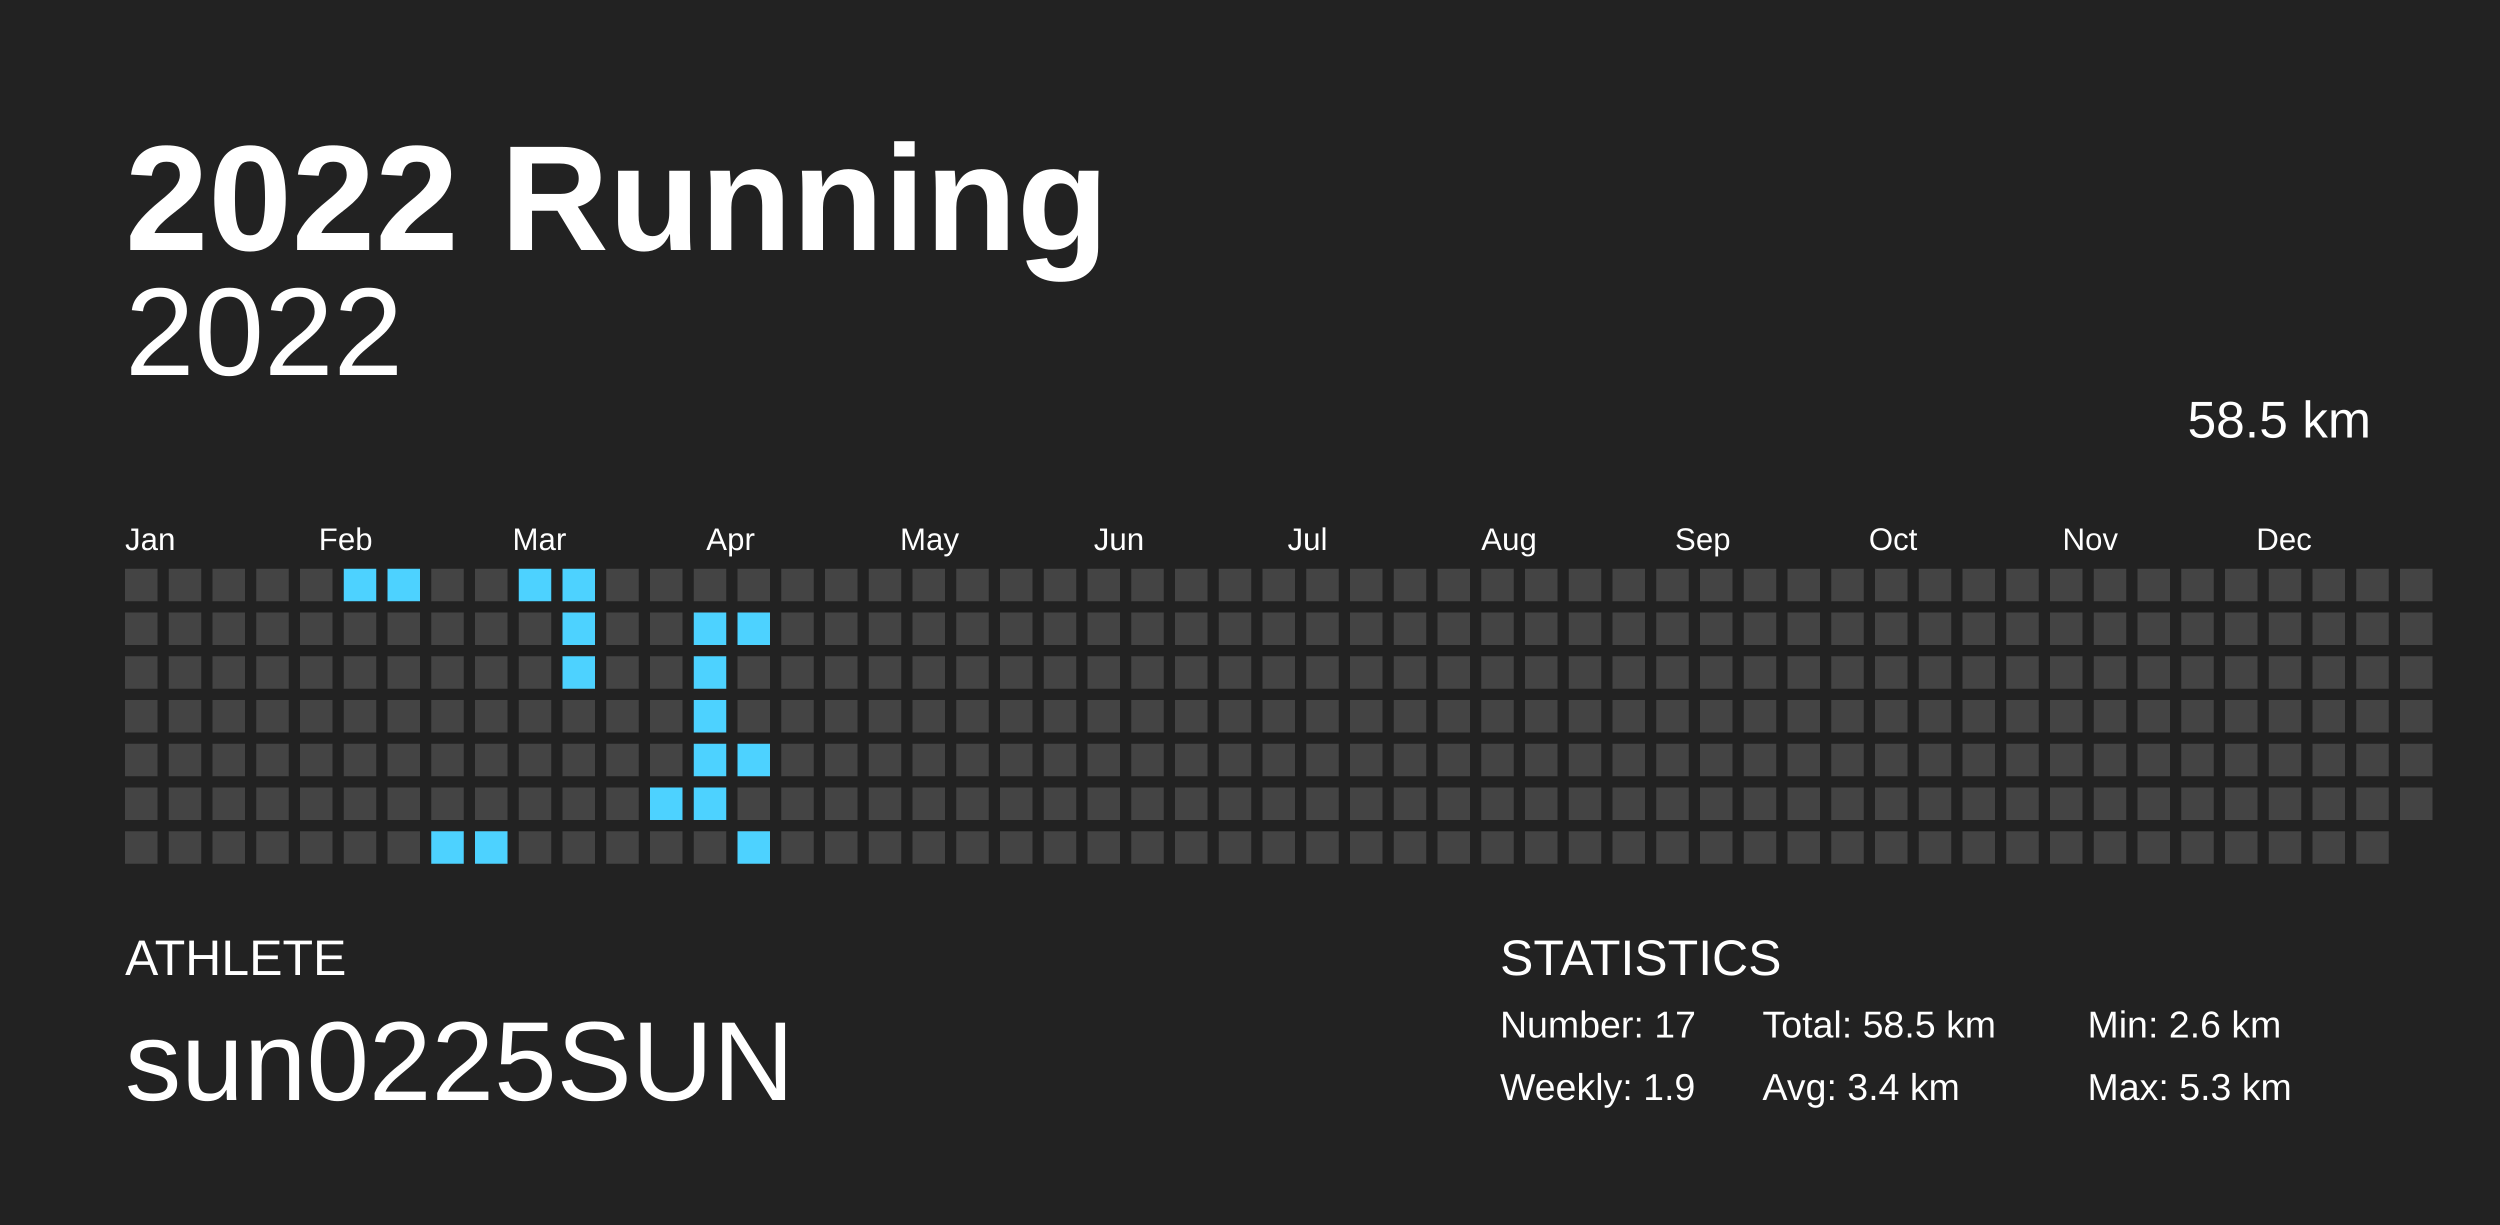
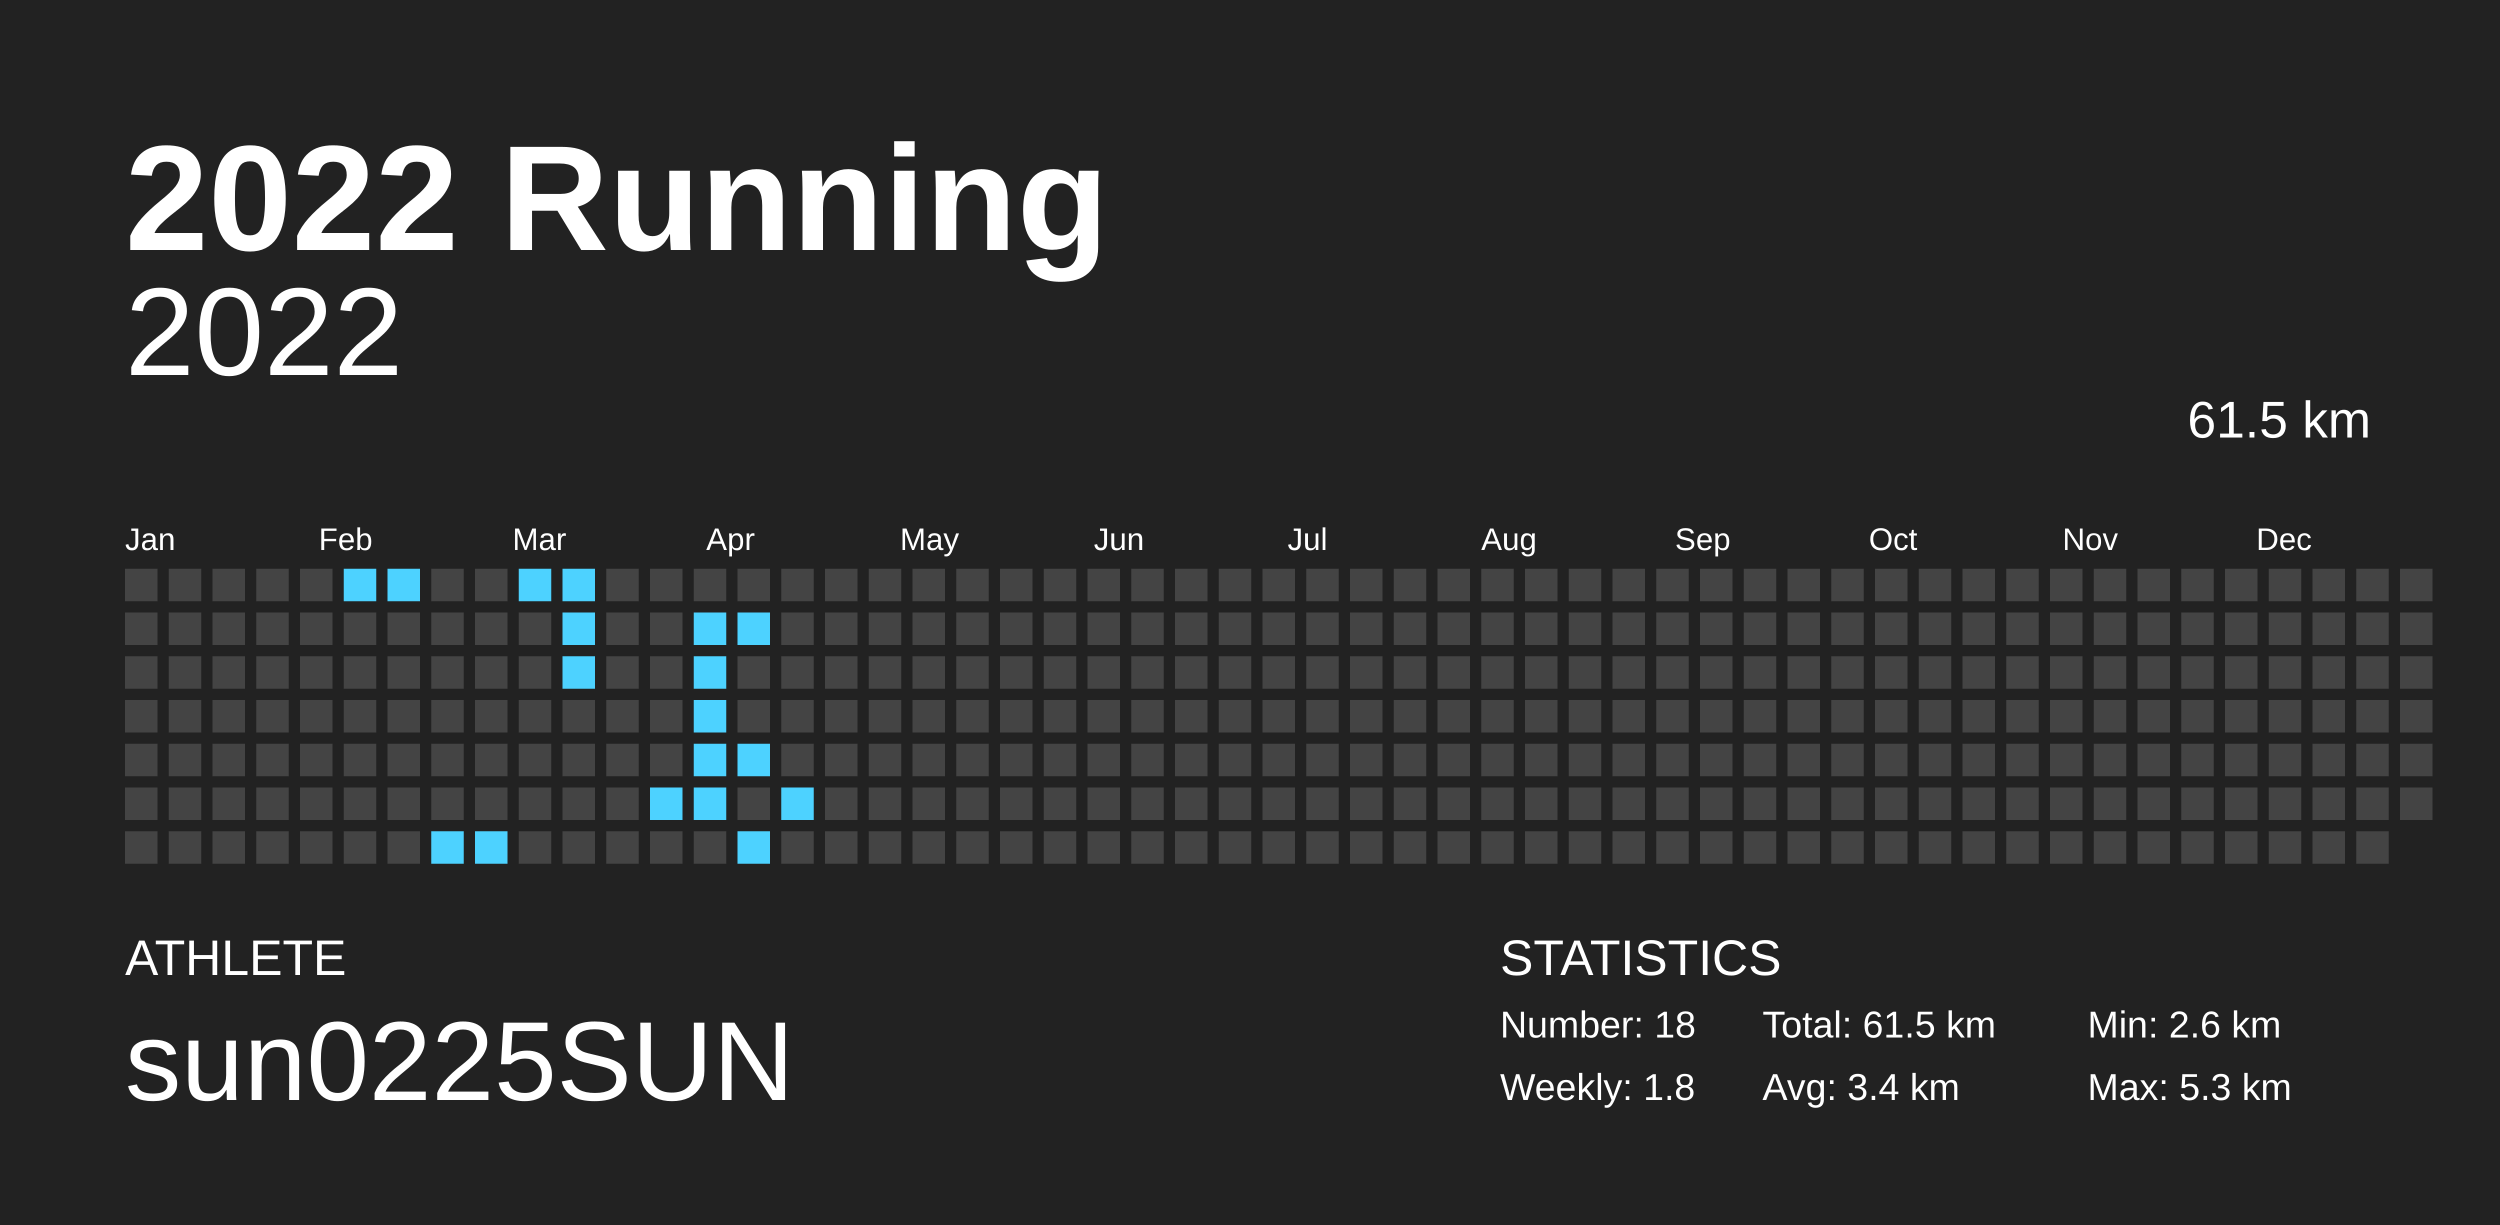
<svg xmlns="http://www.w3.org/2000/svg" baseProfile="full" height="98mm" version="1.1" viewBox="0,0,200,98" width="200mm">
  <defs />
  <rect fill="#222222" height="98" width="200" x="0" y="0" />
  <text fill="#FFFFFF" style="font-size:12px; font-family:Arial; font-weight:bold;" x="10" y="20">2022 Running</text>
  <text fill="#FFFFFF" style="font-size:4px; font-family:Arial" x="10" y="78">ATHLETE</text>
  <text fill="#FFFFFF" style="font-size:9px; font-family:Arial" x="10" y="88">sun0225SUN</text>
  <text fill="#FFFFFF" style="font-size:4px; font-family:Arial" x="120" y="78">STATISTICS</text>
-   <text fill="#FFFFFF" style="font-size:3px; font-family:Arial" x="120" y="83">Number: 17</text>
-   <text fill="#FFFFFF" style="font-size:3px; font-family:Arial" x="120" y="88">Weekly: 1.9</text>
-   <text fill="#FFFFFF" style="font-size:3px; font-family:Arial" x="141" y="83">Total: 58.5 km</text>
+   <text fill="#FFFFFF" style="font-size:3px; font-family:Arial" x="120" y="83">Number: 18</text>
+   <text fill="#FFFFFF" style="font-size:3px; font-family:Arial" x="120" y="88">Weekly: 1.8</text>
+   <text fill="#FFFFFF" style="font-size:3px; font-family:Arial" x="141" y="83">Total: 61.5 km</text>
  <text fill="#FFFFFF" style="font-size:3px; font-family:Arial" x="141" y="88">Avg: 3.4 km</text>
  <text fill="#FFFFFF" style="font-size:3px; font-family:Arial" x="167" y="83">Min: 2.6 km</text>
  <text fill="#FFFFFF" style="font-size:3px; font-family:Arial" x="167" y="88">Max: 5.3 km</text>
  <text alignment-baseline="hanging" fill="#FFFFFF" style="font-size:10.0px; font-family:Arial;" x="10" y="30">2022</text>
-   <text alignment-baseline="hanging" fill="#FFFFFF" style="font-size:4.125px; font-family:Arial;" x="175" y="35">58.5 km</text>
+   <text alignment-baseline="hanging" fill="#FFFFFF" style="font-size:4.125px; font-family:Arial;" x="175" y="35">61.5 km</text>
  <text fill="#FFFFFF" style="font-size:2.5px; font-family:Arial" x="10.0" y="44">Jan</text>
  <text fill="#FFFFFF" style="font-size:2.5px; font-family:Arial" x="25.5" y="44">Feb</text>
  <text fill="#FFFFFF" style="font-size:2.5px; font-family:Arial" x="41.0" y="44">Mar</text>
  <text fill="#FFFFFF" style="font-size:2.5px; font-family:Arial" x="56.5" y="44">Apr</text>
  <text fill="#FFFFFF" style="font-size:2.5px; font-family:Arial" x="72.0" y="44">May</text>
  <text fill="#FFFFFF" style="font-size:2.5px; font-family:Arial" x="87.5" y="44">Jun</text>
  <text fill="#FFFFFF" style="font-size:2.5px; font-family:Arial" x="103.0" y="44">Jul</text>
  <text fill="#FFFFFF" style="font-size:2.5px; font-family:Arial" x="118.5" y="44">Aug</text>
  <text fill="#FFFFFF" style="font-size:2.5px; font-family:Arial" x="134.0" y="44">Sep</text>
  <text fill="#FFFFFF" style="font-size:2.5px; font-family:Arial" x="149.5" y="44">Oct</text>
  <text fill="#FFFFFF" style="font-size:2.5px; font-family:Arial" x="165.0" y="44">Nov</text>
  <text fill="#FFFFFF" style="font-size:2.5px; font-family:Arial" x="180.5" y="44">Dec</text>
  <rect fill="#444444" height="2.6" width="2.6" x="10.0" y="45.5" />
  <rect fill="#444444" height="2.6" width="2.6" x="10.0" y="49.0" />
  <rect fill="#444444" height="2.6" width="2.6" x="10.0" y="52.5" />
  <rect fill="#444444" height="2.6" width="2.6" x="10.0" y="56.0" />
  <rect fill="#444444" height="2.6" width="2.6" x="10.0" y="59.5" />
  <rect fill="#444444" height="2.6" width="2.6" x="10.0" y="63.0" />
  <rect fill="#444444" height="2.6" width="2.6" x="10.0" y="66.5" />
  <rect fill="#444444" height="2.6" width="2.6" x="13.5" y="45.5" />
  <rect fill="#444444" height="2.6" width="2.6" x="13.5" y="49.0" />
  <rect fill="#444444" height="2.6" width="2.6" x="13.5" y="52.5" />
  <rect fill="#444444" height="2.6" width="2.6" x="13.5" y="56.0" />
  <rect fill="#444444" height="2.6" width="2.6" x="13.5" y="59.5" />
  <rect fill="#444444" height="2.6" width="2.6" x="13.5" y="63.0" />
  <rect fill="#444444" height="2.6" width="2.6" x="13.5" y="66.5" />
  <rect fill="#444444" height="2.6" width="2.6" x="17.0" y="45.5" />
  <rect fill="#444444" height="2.6" width="2.6" x="17.0" y="49.0" />
  <rect fill="#444444" height="2.6" width="2.6" x="17.0" y="52.5" />
  <rect fill="#444444" height="2.6" width="2.6" x="17.0" y="56.0" />
  <rect fill="#444444" height="2.6" width="2.6" x="17.0" y="59.5" />
  <rect fill="#444444" height="2.6" width="2.6" x="17.0" y="63.0" />
  <rect fill="#444444" height="2.6" width="2.6" x="17.0" y="66.5" />
  <rect fill="#444444" height="2.6" width="2.6" x="20.5" y="45.5" />
  <rect fill="#444444" height="2.6" width="2.6" x="20.5" y="49.0" />
  <rect fill="#444444" height="2.6" width="2.6" x="20.5" y="52.5" />
  <rect fill="#444444" height="2.6" width="2.6" x="20.5" y="56.0" />
  <rect fill="#444444" height="2.6" width="2.6" x="20.5" y="59.5" />
  <rect fill="#444444" height="2.6" width="2.6" x="20.5" y="63.0" />
  <rect fill="#444444" height="2.6" width="2.6" x="20.5" y="66.5" />
  <rect fill="#444444" height="2.6" width="2.6" x="24.0" y="45.5" />
  <rect fill="#444444" height="2.6" width="2.6" x="24.0" y="49.0" />
  <rect fill="#444444" height="2.6" width="2.6" x="24.0" y="52.5" />
  <rect fill="#444444" height="2.6" width="2.6" x="24.0" y="56.0" />
  <rect fill="#444444" height="2.6" width="2.6" x="24.0" y="59.5" />
  <rect fill="#444444" height="2.6" width="2.6" x="24.0" y="63.0" />
  <rect fill="#444444" height="2.6" width="2.6" x="24.0" y="66.5" />
  <rect fill="#4dd2ff" height="2.6" width="2.6" x="27.5" y="45.5" />
  <rect fill="#444444" height="2.6" width="2.6" x="27.5" y="49.0" />
  <rect fill="#444444" height="2.6" width="2.6" x="27.5" y="52.5" />
  <rect fill="#444444" height="2.6" width="2.6" x="27.5" y="56.0" />
  <rect fill="#444444" height="2.6" width="2.6" x="27.5" y="59.5" />
  <rect fill="#444444" height="2.6" width="2.6" x="27.5" y="63.0" />
  <rect fill="#444444" height="2.6" width="2.6" x="27.5" y="66.5" />
  <rect fill="#4dd2ff" height="2.6" width="2.6" x="31.0" y="45.5" />
  <rect fill="#444444" height="2.6" width="2.6" x="31.0" y="49.0" />
  <rect fill="#444444" height="2.6" width="2.6" x="31.0" y="52.5" />
  <rect fill="#444444" height="2.6" width="2.6" x="31.0" y="56.0" />
  <rect fill="#444444" height="2.6" width="2.6" x="31.0" y="59.5" />
  <rect fill="#444444" height="2.6" width="2.6" x="31.0" y="63.0" />
  <rect fill="#444444" height="2.6" width="2.6" x="31.0" y="66.5" />
  <rect fill="#444444" height="2.6" width="2.6" x="34.5" y="45.5" />
  <rect fill="#444444" height="2.6" width="2.6" x="34.5" y="49.0" />
  <rect fill="#444444" height="2.6" width="2.6" x="34.5" y="52.5" />
  <rect fill="#444444" height="2.6" width="2.6" x="34.5" y="56.0" />
  <rect fill="#444444" height="2.6" width="2.6" x="34.5" y="59.5" />
  <rect fill="#444444" height="2.6" width="2.6" x="34.5" y="63.0" />
  <rect fill="#4dd2ff" height="2.6" width="2.6" x="34.5" y="66.5" />
  <rect fill="#444444" height="2.6" width="2.6" x="38.0" y="45.5" />
  <rect fill="#444444" height="2.6" width="2.6" x="38.0" y="49.0" />
  <rect fill="#444444" height="2.6" width="2.6" x="38.0" y="52.5" />
  <rect fill="#444444" height="2.6" width="2.6" x="38.0" y="56.0" />
  <rect fill="#444444" height="2.6" width="2.6" x="38.0" y="59.5" />
  <rect fill="#444444" height="2.6" width="2.6" x="38.0" y="63.0" />
  <rect fill="#4dd2ff" height="2.6" width="2.6" x="38.0" y="66.5" />
  <rect fill="#4dd2ff" height="2.6" width="2.6" x="41.5" y="45.5" />
  <rect fill="#444444" height="2.6" width="2.6" x="41.5" y="49.0" />
  <rect fill="#444444" height="2.6" width="2.6" x="41.5" y="52.5" />
  <rect fill="#444444" height="2.6" width="2.6" x="41.5" y="56.0" />
  <rect fill="#444444" height="2.6" width="2.6" x="41.5" y="59.5" />
  <rect fill="#444444" height="2.6" width="2.6" x="41.5" y="63.0" />
  <rect fill="#444444" height="2.6" width="2.6" x="41.5" y="66.5" />
  <rect fill="#4dd2ff" height="2.6" width="2.6" x="45.0" y="45.5" />
  <rect fill="#4dd2ff" height="2.6" width="2.6" x="45.0" y="49.0" />
  <rect fill="#4dd2ff" height="2.6" width="2.6" x="45.0" y="52.5" />
  <rect fill="#444444" height="2.6" width="2.6" x="45.0" y="56.0" />
  <rect fill="#444444" height="2.6" width="2.6" x="45.0" y="59.5" />
  <rect fill="#444444" height="2.6" width="2.6" x="45.0" y="63.0" />
  <rect fill="#444444" height="2.6" width="2.6" x="45.0" y="66.5" />
  <rect fill="#444444" height="2.6" width="2.6" x="48.5" y="45.5" />
  <rect fill="#444444" height="2.6" width="2.6" x="48.5" y="49.0" />
  <rect fill="#444444" height="2.6" width="2.6" x="48.5" y="52.5" />
  <rect fill="#444444" height="2.6" width="2.6" x="48.5" y="56.0" />
  <rect fill="#444444" height="2.6" width="2.6" x="48.5" y="59.5" />
  <rect fill="#444444" height="2.6" width="2.6" x="48.5" y="63.0" />
  <rect fill="#444444" height="2.6" width="2.6" x="48.5" y="66.5" />
  <rect fill="#444444" height="2.6" width="2.6" x="52.0" y="45.5" />
  <rect fill="#444444" height="2.6" width="2.6" x="52.0" y="49.0" />
  <rect fill="#444444" height="2.6" width="2.6" x="52.0" y="52.5" />
  <rect fill="#444444" height="2.6" width="2.6" x="52.0" y="56.0" />
  <rect fill="#444444" height="2.6" width="2.6" x="52.0" y="59.5" />
  <rect fill="#4dd2ff" height="2.6" width="2.6" x="52.0" y="63.0" />
  <rect fill="#444444" height="2.6" width="2.6" x="52.0" y="66.5" />
  <rect fill="#444444" height="2.6" width="2.6" x="55.5" y="45.5" />
  <rect fill="#4dd2ff" height="2.6" width="2.6" x="55.5" y="49.0" />
  <rect fill="#4dd2ff" height="2.6" width="2.6" x="55.5" y="52.5" />
  <rect fill="#4dd2ff" height="2.6" width="2.6" x="55.5" y="56.0" />
  <rect fill="#4dd2ff" height="2.6" width="2.6" x="55.5" y="59.5" />
  <rect fill="#4dd2ff" height="2.6" width="2.6" x="55.5" y="63.0" />
  <rect fill="#444444" height="2.6" width="2.6" x="55.5" y="66.5" />
  <rect fill="#444444" height="2.6" width="2.6" x="59.0" y="45.5" />
  <rect fill="#4dd2ff" height="2.6" width="2.6" x="59.0" y="49.0" />
  <rect fill="#444444" height="2.6" width="2.6" x="59.0" y="52.5" />
  <rect fill="#444444" height="2.6" width="2.6" x="59.0" y="56.0" />
  <rect fill="#4dd2ff" height="2.6" width="2.6" x="59.0" y="59.5" />
  <rect fill="#444444" height="2.6" width="2.6" x="59.0" y="63.0" />
  <rect fill="#4dd2ff" height="2.6" width="2.6" x="59.0" y="66.5" />
  <rect fill="#444444" height="2.6" width="2.6" x="62.5" y="45.5" />
  <rect fill="#444444" height="2.6" width="2.6" x="62.5" y="49.0" />
  <rect fill="#444444" height="2.6" width="2.6" x="62.5" y="52.5" />
  <rect fill="#444444" height="2.6" width="2.6" x="62.5" y="56.0" />
  <rect fill="#444444" height="2.6" width="2.6" x="62.5" y="59.5" />
-   <rect fill="#444444" height="2.6" width="2.6" x="62.5" y="63.0" />
+   <rect fill="#4dd2ff" height="2.6" width="2.6" x="62.5" y="63.0" />
  <rect fill="#444444" height="2.6" width="2.6" x="62.5" y="66.5" />
  <rect fill="#444444" height="2.6" width="2.6" x="66.0" y="45.5" />
  <rect fill="#444444" height="2.6" width="2.6" x="66.0" y="49.0" />
  <rect fill="#444444" height="2.6" width="2.6" x="66.0" y="52.5" />
  <rect fill="#444444" height="2.6" width="2.6" x="66.0" y="56.0" />
  <rect fill="#444444" height="2.6" width="2.6" x="66.0" y="59.5" />
  <rect fill="#444444" height="2.6" width="2.6" x="66.0" y="63.0" />
  <rect fill="#444444" height="2.6" width="2.6" x="66.0" y="66.5" />
  <rect fill="#444444" height="2.6" width="2.6" x="69.5" y="45.5" />
  <rect fill="#444444" height="2.6" width="2.6" x="69.5" y="49.0" />
  <rect fill="#444444" height="2.6" width="2.6" x="69.5" y="52.5" />
  <rect fill="#444444" height="2.6" width="2.6" x="69.5" y="56.0" />
  <rect fill="#444444" height="2.6" width="2.6" x="69.5" y="59.5" />
  <rect fill="#444444" height="2.6" width="2.6" x="69.5" y="63.0" />
  <rect fill="#444444" height="2.6" width="2.6" x="69.5" y="66.5" />
  <rect fill="#444444" height="2.6" width="2.6" x="73.0" y="45.5" />
  <rect fill="#444444" height="2.6" width="2.6" x="73.0" y="49.0" />
  <rect fill="#444444" height="2.6" width="2.6" x="73.0" y="52.5" />
  <rect fill="#444444" height="2.6" width="2.6" x="73.0" y="56.0" />
  <rect fill="#444444" height="2.6" width="2.6" x="73.0" y="59.5" />
  <rect fill="#444444" height="2.6" width="2.6" x="73.0" y="63.0" />
  <rect fill="#444444" height="2.6" width="2.6" x="73.0" y="66.5" />
  <rect fill="#444444" height="2.6" width="2.6" x="76.5" y="45.5" />
  <rect fill="#444444" height="2.6" width="2.6" x="76.5" y="49.0" />
  <rect fill="#444444" height="2.6" width="2.6" x="76.5" y="52.5" />
  <rect fill="#444444" height="2.6" width="2.6" x="76.5" y="56.0" />
  <rect fill="#444444" height="2.6" width="2.6" x="76.5" y="59.5" />
  <rect fill="#444444" height="2.6" width="2.6" x="76.5" y="63.0" />
  <rect fill="#444444" height="2.6" width="2.6" x="76.5" y="66.5" />
  <rect fill="#444444" height="2.6" width="2.6" x="80.0" y="45.5" />
  <rect fill="#444444" height="2.6" width="2.6" x="80.0" y="49.0" />
  <rect fill="#444444" height="2.6" width="2.6" x="80.0" y="52.5" />
  <rect fill="#444444" height="2.6" width="2.6" x="80.0" y="56.0" />
  <rect fill="#444444" height="2.6" width="2.6" x="80.0" y="59.5" />
  <rect fill="#444444" height="2.6" width="2.6" x="80.0" y="63.0" />
  <rect fill="#444444" height="2.6" width="2.6" x="80.0" y="66.5" />
  <rect fill="#444444" height="2.6" width="2.6" x="83.5" y="45.5" />
  <rect fill="#444444" height="2.6" width="2.6" x="83.5" y="49.0" />
  <rect fill="#444444" height="2.6" width="2.6" x="83.5" y="52.5" />
  <rect fill="#444444" height="2.6" width="2.6" x="83.5" y="56.0" />
  <rect fill="#444444" height="2.6" width="2.6" x="83.5" y="59.5" />
  <rect fill="#444444" height="2.6" width="2.6" x="83.5" y="63.0" />
  <rect fill="#444444" height="2.6" width="2.6" x="83.5" y="66.5" />
  <rect fill="#444444" height="2.6" width="2.6" x="87.0" y="45.5" />
  <rect fill="#444444" height="2.6" width="2.6" x="87.0" y="49.0" />
  <rect fill="#444444" height="2.6" width="2.6" x="87.0" y="52.5" />
  <rect fill="#444444" height="2.6" width="2.6" x="87.0" y="56.0" />
  <rect fill="#444444" height="2.6" width="2.6" x="87.0" y="59.5" />
  <rect fill="#444444" height="2.6" width="2.6" x="87.0" y="63.0" />
  <rect fill="#444444" height="2.6" width="2.6" x="87.0" y="66.5" />
  <rect fill="#444444" height="2.6" width="2.6" x="90.5" y="45.5" />
  <rect fill="#444444" height="2.6" width="2.6" x="90.5" y="49.0" />
  <rect fill="#444444" height="2.6" width="2.6" x="90.5" y="52.5" />
  <rect fill="#444444" height="2.6" width="2.6" x="90.5" y="56.0" />
  <rect fill="#444444" height="2.6" width="2.6" x="90.5" y="59.5" />
  <rect fill="#444444" height="2.6" width="2.6" x="90.5" y="63.0" />
  <rect fill="#444444" height="2.6" width="2.6" x="90.5" y="66.5" />
  <rect fill="#444444" height="2.6" width="2.6" x="94.0" y="45.5" />
  <rect fill="#444444" height="2.6" width="2.6" x="94.0" y="49.0" />
  <rect fill="#444444" height="2.6" width="2.6" x="94.0" y="52.5" />
  <rect fill="#444444" height="2.6" width="2.6" x="94.0" y="56.0" />
  <rect fill="#444444" height="2.6" width="2.6" x="94.0" y="59.5" />
  <rect fill="#444444" height="2.6" width="2.6" x="94.0" y="63.0" />
  <rect fill="#444444" height="2.6" width="2.6" x="94.0" y="66.5" />
  <rect fill="#444444" height="2.6" width="2.6" x="97.5" y="45.5" />
  <rect fill="#444444" height="2.6" width="2.6" x="97.5" y="49.0" />
  <rect fill="#444444" height="2.6" width="2.6" x="97.5" y="52.5" />
  <rect fill="#444444" height="2.6" width="2.6" x="97.5" y="56.0" />
  <rect fill="#444444" height="2.6" width="2.6" x="97.5" y="59.5" />
  <rect fill="#444444" height="2.6" width="2.6" x="97.5" y="63.0" />
  <rect fill="#444444" height="2.6" width="2.6" x="97.5" y="66.5" />
  <rect fill="#444444" height="2.6" width="2.6" x="101.0" y="45.5" />
  <rect fill="#444444" height="2.6" width="2.6" x="101.0" y="49.0" />
  <rect fill="#444444" height="2.6" width="2.6" x="101.0" y="52.5" />
  <rect fill="#444444" height="2.6" width="2.6" x="101.0" y="56.0" />
  <rect fill="#444444" height="2.6" width="2.6" x="101.0" y="59.5" />
  <rect fill="#444444" height="2.6" width="2.6" x="101.0" y="63.0" />
  <rect fill="#444444" height="2.6" width="2.6" x="101.0" y="66.5" />
  <rect fill="#444444" height="2.6" width="2.6" x="104.5" y="45.5" />
  <rect fill="#444444" height="2.6" width="2.6" x="104.5" y="49.0" />
  <rect fill="#444444" height="2.6" width="2.6" x="104.5" y="52.5" />
  <rect fill="#444444" height="2.6" width="2.6" x="104.5" y="56.0" />
  <rect fill="#444444" height="2.6" width="2.6" x="104.5" y="59.5" />
  <rect fill="#444444" height="2.6" width="2.6" x="104.5" y="63.0" />
  <rect fill="#444444" height="2.6" width="2.6" x="104.5" y="66.5" />
  <rect fill="#444444" height="2.6" width="2.6" x="108.0" y="45.5" />
  <rect fill="#444444" height="2.6" width="2.6" x="108.0" y="49.0" />
  <rect fill="#444444" height="2.6" width="2.6" x="108.0" y="52.5" />
  <rect fill="#444444" height="2.6" width="2.6" x="108.0" y="56.0" />
  <rect fill="#444444" height="2.6" width="2.6" x="108.0" y="59.5" />
  <rect fill="#444444" height="2.6" width="2.6" x="108.0" y="63.0" />
  <rect fill="#444444" height="2.6" width="2.6" x="108.0" y="66.5" />
  <rect fill="#444444" height="2.6" width="2.6" x="111.5" y="45.5" />
  <rect fill="#444444" height="2.6" width="2.6" x="111.5" y="49.0" />
  <rect fill="#444444" height="2.6" width="2.6" x="111.5" y="52.5" />
  <rect fill="#444444" height="2.6" width="2.6" x="111.5" y="56.0" />
  <rect fill="#444444" height="2.6" width="2.6" x="111.5" y="59.5" />
  <rect fill="#444444" height="2.6" width="2.6" x="111.5" y="63.0" />
  <rect fill="#444444" height="2.6" width="2.6" x="111.5" y="66.5" />
  <rect fill="#444444" height="2.6" width="2.6" x="115.0" y="45.5" />
  <rect fill="#444444" height="2.6" width="2.6" x="115.0" y="49.0" />
  <rect fill="#444444" height="2.6" width="2.6" x="115.0" y="52.5" />
  <rect fill="#444444" height="2.6" width="2.6" x="115.0" y="56.0" />
  <rect fill="#444444" height="2.6" width="2.6" x="115.0" y="59.5" />
  <rect fill="#444444" height="2.6" width="2.6" x="115.0" y="63.0" />
  <rect fill="#444444" height="2.6" width="2.6" x="115.0" y="66.5" />
  <rect fill="#444444" height="2.6" width="2.6" x="118.5" y="45.5" />
  <rect fill="#444444" height="2.6" width="2.6" x="118.5" y="49.0" />
  <rect fill="#444444" height="2.6" width="2.6" x="118.5" y="52.5" />
  <rect fill="#444444" height="2.6" width="2.6" x="118.5" y="56.0" />
  <rect fill="#444444" height="2.6" width="2.6" x="118.5" y="59.5" />
  <rect fill="#444444" height="2.6" width="2.6" x="118.5" y="63.0" />
  <rect fill="#444444" height="2.6" width="2.6" x="118.5" y="66.5" />
  <rect fill="#444444" height="2.6" width="2.6" x="122.0" y="45.5" />
  <rect fill="#444444" height="2.6" width="2.6" x="122.0" y="49.0" />
  <rect fill="#444444" height="2.6" width="2.6" x="122.0" y="52.5" />
  <rect fill="#444444" height="2.6" width="2.6" x="122.0" y="56.0" />
  <rect fill="#444444" height="2.6" width="2.6" x="122.0" y="59.5" />
  <rect fill="#444444" height="2.6" width="2.6" x="122.0" y="63.0" />
  <rect fill="#444444" height="2.6" width="2.6" x="122.0" y="66.5" />
  <rect fill="#444444" height="2.6" width="2.6" x="125.5" y="45.5" />
  <rect fill="#444444" height="2.6" width="2.6" x="125.5" y="49.0" />
  <rect fill="#444444" height="2.6" width="2.6" x="125.5" y="52.5" />
  <rect fill="#444444" height="2.6" width="2.6" x="125.5" y="56.0" />
  <rect fill="#444444" height="2.6" width="2.6" x="125.5" y="59.5" />
  <rect fill="#444444" height="2.6" width="2.6" x="125.5" y="63.0" />
  <rect fill="#444444" height="2.6" width="2.6" x="125.5" y="66.5" />
  <rect fill="#444444" height="2.6" width="2.6" x="129.0" y="45.5" />
  <rect fill="#444444" height="2.6" width="2.6" x="129.0" y="49.0" />
  <rect fill="#444444" height="2.6" width="2.6" x="129.0" y="52.5" />
  <rect fill="#444444" height="2.6" width="2.6" x="129.0" y="56.0" />
  <rect fill="#444444" height="2.6" width="2.6" x="129.0" y="59.5" />
  <rect fill="#444444" height="2.6" width="2.6" x="129.0" y="63.0" />
  <rect fill="#444444" height="2.6" width="2.6" x="129.0" y="66.5" />
  <rect fill="#444444" height="2.6" width="2.6" x="132.5" y="45.5" />
  <rect fill="#444444" height="2.6" width="2.6" x="132.5" y="49.0" />
  <rect fill="#444444" height="2.6" width="2.6" x="132.5" y="52.5" />
  <rect fill="#444444" height="2.6" width="2.6" x="132.5" y="56.0" />
  <rect fill="#444444" height="2.6" width="2.6" x="132.5" y="59.5" />
  <rect fill="#444444" height="2.6" width="2.6" x="132.5" y="63.0" />
  <rect fill="#444444" height="2.6" width="2.6" x="132.5" y="66.5" />
  <rect fill="#444444" height="2.6" width="2.6" x="136.0" y="45.5" />
  <rect fill="#444444" height="2.6" width="2.6" x="136.0" y="49.0" />
  <rect fill="#444444" height="2.6" width="2.6" x="136.0" y="52.5" />
  <rect fill="#444444" height="2.6" width="2.6" x="136.0" y="56.0" />
  <rect fill="#444444" height="2.6" width="2.6" x="136.0" y="59.5" />
  <rect fill="#444444" height="2.6" width="2.6" x="136.0" y="63.0" />
  <rect fill="#444444" height="2.6" width="2.6" x="136.0" y="66.5" />
  <rect fill="#444444" height="2.6" width="2.6" x="139.5" y="45.5" />
  <rect fill="#444444" height="2.6" width="2.6" x="139.5" y="49.0" />
  <rect fill="#444444" height="2.6" width="2.6" x="139.5" y="52.5" />
  <rect fill="#444444" height="2.6" width="2.6" x="139.5" y="56.0" />
  <rect fill="#444444" height="2.6" width="2.6" x="139.5" y="59.5" />
  <rect fill="#444444" height="2.6" width="2.6" x="139.5" y="63.0" />
  <rect fill="#444444" height="2.6" width="2.6" x="139.5" y="66.5" />
  <rect fill="#444444" height="2.6" width="2.6" x="143.0" y="45.5" />
  <rect fill="#444444" height="2.6" width="2.6" x="143.0" y="49.0" />
  <rect fill="#444444" height="2.6" width="2.6" x="143.0" y="52.5" />
  <rect fill="#444444" height="2.6" width="2.6" x="143.0" y="56.0" />
  <rect fill="#444444" height="2.6" width="2.6" x="143.0" y="59.5" />
  <rect fill="#444444" height="2.6" width="2.6" x="143.0" y="63.0" />
  <rect fill="#444444" height="2.6" width="2.6" x="143.0" y="66.5" />
  <rect fill="#444444" height="2.6" width="2.6" x="146.5" y="45.5" />
  <rect fill="#444444" height="2.6" width="2.6" x="146.5" y="49.0" />
  <rect fill="#444444" height="2.6" width="2.6" x="146.5" y="52.5" />
  <rect fill="#444444" height="2.6" width="2.6" x="146.5" y="56.0" />
  <rect fill="#444444" height="2.6" width="2.6" x="146.5" y="59.5" />
  <rect fill="#444444" height="2.6" width="2.6" x="146.5" y="63.0" />
  <rect fill="#444444" height="2.6" width="2.6" x="146.5" y="66.5" />
  <rect fill="#444444" height="2.6" width="2.6" x="150.0" y="45.5" />
  <rect fill="#444444" height="2.6" width="2.6" x="150.0" y="49.0" />
  <rect fill="#444444" height="2.6" width="2.6" x="150.0" y="52.5" />
  <rect fill="#444444" height="2.6" width="2.6" x="150.0" y="56.0" />
  <rect fill="#444444" height="2.6" width="2.6" x="150.0" y="59.5" />
  <rect fill="#444444" height="2.6" width="2.6" x="150.0" y="63.0" />
  <rect fill="#444444" height="2.6" width="2.6" x="150.0" y="66.5" />
  <rect fill="#444444" height="2.6" width="2.6" x="153.5" y="45.5" />
  <rect fill="#444444" height="2.6" width="2.6" x="153.5" y="49.0" />
  <rect fill="#444444" height="2.6" width="2.6" x="153.5" y="52.5" />
  <rect fill="#444444" height="2.6" width="2.6" x="153.5" y="56.0" />
  <rect fill="#444444" height="2.6" width="2.6" x="153.5" y="59.5" />
  <rect fill="#444444" height="2.6" width="2.6" x="153.5" y="63.0" />
  <rect fill="#444444" height="2.6" width="2.6" x="153.5" y="66.5" />
  <rect fill="#444444" height="2.6" width="2.6" x="157.0" y="45.5" />
  <rect fill="#444444" height="2.6" width="2.6" x="157.0" y="49.0" />
  <rect fill="#444444" height="2.6" width="2.6" x="157.0" y="52.5" />
  <rect fill="#444444" height="2.6" width="2.6" x="157.0" y="56.0" />
  <rect fill="#444444" height="2.6" width="2.6" x="157.0" y="59.5" />
  <rect fill="#444444" height="2.6" width="2.6" x="157.0" y="63.0" />
  <rect fill="#444444" height="2.6" width="2.6" x="157.0" y="66.5" />
  <rect fill="#444444" height="2.6" width="2.6" x="160.5" y="45.5" />
  <rect fill="#444444" height="2.6" width="2.6" x="160.5" y="49.0" />
  <rect fill="#444444" height="2.6" width="2.6" x="160.5" y="52.5" />
  <rect fill="#444444" height="2.6" width="2.6" x="160.5" y="56.0" />
  <rect fill="#444444" height="2.6" width="2.6" x="160.5" y="59.5" />
  <rect fill="#444444" height="2.6" width="2.6" x="160.5" y="63.0" />
  <rect fill="#444444" height="2.6" width="2.6" x="160.5" y="66.5" />
  <rect fill="#444444" height="2.6" width="2.6" x="164.0" y="45.5" />
  <rect fill="#444444" height="2.6" width="2.6" x="164.0" y="49.0" />
  <rect fill="#444444" height="2.6" width="2.6" x="164.0" y="52.5" />
  <rect fill="#444444" height="2.6" width="2.6" x="164.0" y="56.0" />
  <rect fill="#444444" height="2.6" width="2.6" x="164.0" y="59.5" />
  <rect fill="#444444" height="2.6" width="2.6" x="164.0" y="63.0" />
  <rect fill="#444444" height="2.6" width="2.6" x="164.0" y="66.5" />
  <rect fill="#444444" height="2.6" width="2.6" x="167.5" y="45.5" />
  <rect fill="#444444" height="2.6" width="2.6" x="167.5" y="49.0" />
  <rect fill="#444444" height="2.6" width="2.6" x="167.5" y="52.5" />
  <rect fill="#444444" height="2.6" width="2.6" x="167.5" y="56.0" />
  <rect fill="#444444" height="2.6" width="2.6" x="167.5" y="59.5" />
  <rect fill="#444444" height="2.6" width="2.6" x="167.5" y="63.0" />
  <rect fill="#444444" height="2.6" width="2.6" x="167.5" y="66.5" />
  <rect fill="#444444" height="2.6" width="2.6" x="171.0" y="45.5" />
  <rect fill="#444444" height="2.6" width="2.6" x="171.0" y="49.0" />
  <rect fill="#444444" height="2.6" width="2.6" x="171.0" y="52.5" />
  <rect fill="#444444" height="2.6" width="2.6" x="171.0" y="56.0" />
  <rect fill="#444444" height="2.6" width="2.6" x="171.0" y="59.5" />
  <rect fill="#444444" height="2.6" width="2.6" x="171.0" y="63.0" />
  <rect fill="#444444" height="2.6" width="2.6" x="171.0" y="66.5" />
  <rect fill="#444444" height="2.6" width="2.6" x="174.5" y="45.5" />
  <rect fill="#444444" height="2.6" width="2.6" x="174.5" y="49.0" />
  <rect fill="#444444" height="2.6" width="2.6" x="174.5" y="52.5" />
  <rect fill="#444444" height="2.6" width="2.6" x="174.5" y="56.0" />
  <rect fill="#444444" height="2.6" width="2.6" x="174.5" y="59.5" />
  <rect fill="#444444" height="2.6" width="2.6" x="174.5" y="63.0" />
  <rect fill="#444444" height="2.6" width="2.6" x="174.5" y="66.5" />
  <rect fill="#444444" height="2.6" width="2.6" x="178.0" y="45.5" />
  <rect fill="#444444" height="2.6" width="2.6" x="178.0" y="49.0" />
  <rect fill="#444444" height="2.6" width="2.6" x="178.0" y="52.5" />
  <rect fill="#444444" height="2.6" width="2.6" x="178.0" y="56.0" />
  <rect fill="#444444" height="2.6" width="2.6" x="178.0" y="59.5" />
  <rect fill="#444444" height="2.6" width="2.6" x="178.0" y="63.0" />
  <rect fill="#444444" height="2.6" width="2.6" x="178.0" y="66.5" />
  <rect fill="#444444" height="2.6" width="2.6" x="181.5" y="45.5" />
  <rect fill="#444444" height="2.6" width="2.6" x="181.5" y="49.0" />
  <rect fill="#444444" height="2.6" width="2.6" x="181.5" y="52.5" />
  <rect fill="#444444" height="2.6" width="2.6" x="181.5" y="56.0" />
  <rect fill="#444444" height="2.6" width="2.6" x="181.5" y="59.5" />
  <rect fill="#444444" height="2.6" width="2.6" x="181.5" y="63.0" />
  <rect fill="#444444" height="2.6" width="2.6" x="181.5" y="66.5" />
  <rect fill="#444444" height="2.6" width="2.6" x="185.0" y="45.5" />
  <rect fill="#444444" height="2.6" width="2.6" x="185.0" y="49.0" />
  <rect fill="#444444" height="2.6" width="2.6" x="185.0" y="52.5" />
  <rect fill="#444444" height="2.6" width="2.6" x="185.0" y="56.0" />
  <rect fill="#444444" height="2.6" width="2.6" x="185.0" y="59.5" />
  <rect fill="#444444" height="2.6" width="2.6" x="185.0" y="63.0" />
  <rect fill="#444444" height="2.6" width="2.6" x="185.0" y="66.5" />
  <rect fill="#444444" height="2.6" width="2.6" x="188.5" y="45.5" />
  <rect fill="#444444" height="2.6" width="2.6" x="188.5" y="49.0" />
  <rect fill="#444444" height="2.6" width="2.6" x="188.5" y="52.5" />
  <rect fill="#444444" height="2.6" width="2.6" x="188.5" y="56.0" />
  <rect fill="#444444" height="2.6" width="2.6" x="188.5" y="59.5" />
  <rect fill="#444444" height="2.6" width="2.6" x="188.5" y="63.0" />
  <rect fill="#444444" height="2.6" width="2.6" x="188.5" y="66.5" />
  <rect fill="#444444" height="2.6" width="2.6" x="192.0" y="45.5" />
  <rect fill="#444444" height="2.6" width="2.6" x="192.0" y="49.0" />
  <rect fill="#444444" height="2.6" width="2.6" x="192.0" y="52.5" />
  <rect fill="#444444" height="2.6" width="2.6" x="192.0" y="56.0" />
  <rect fill="#444444" height="2.6" width="2.6" x="192.0" y="59.5" />
  <rect fill="#444444" height="2.6" width="2.6" x="192.0" y="63.0" />
</svg>
